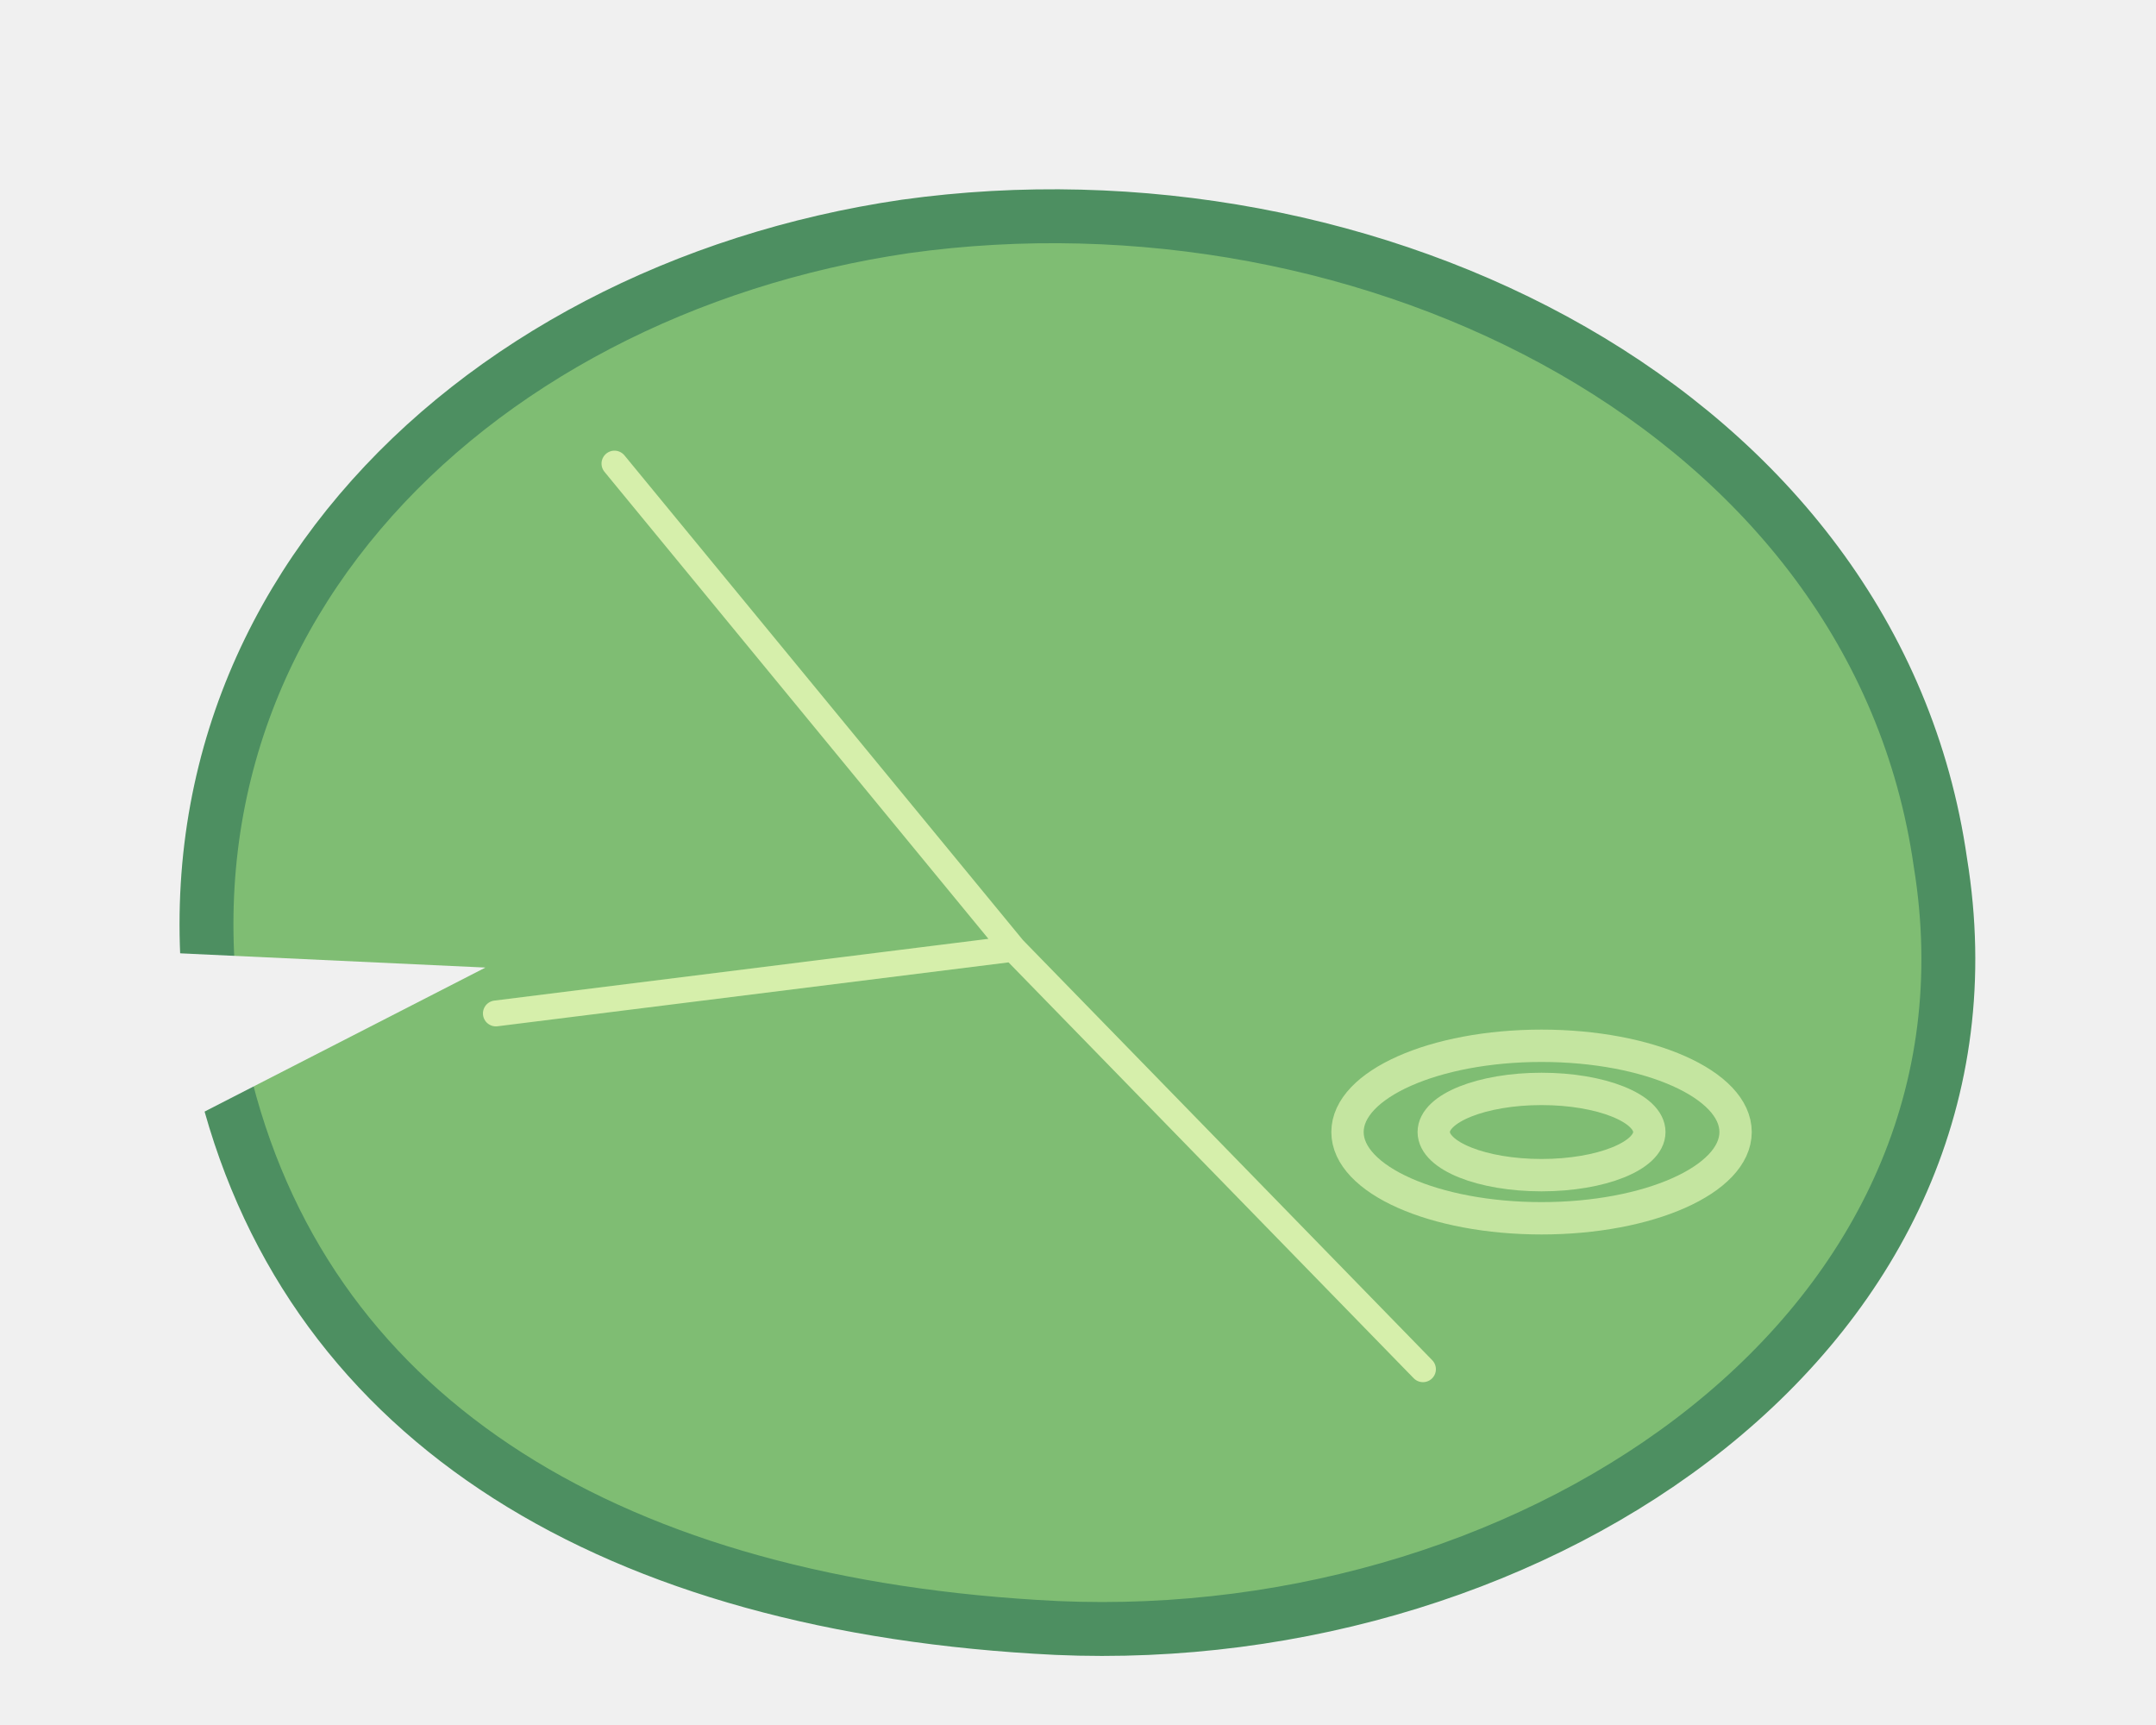
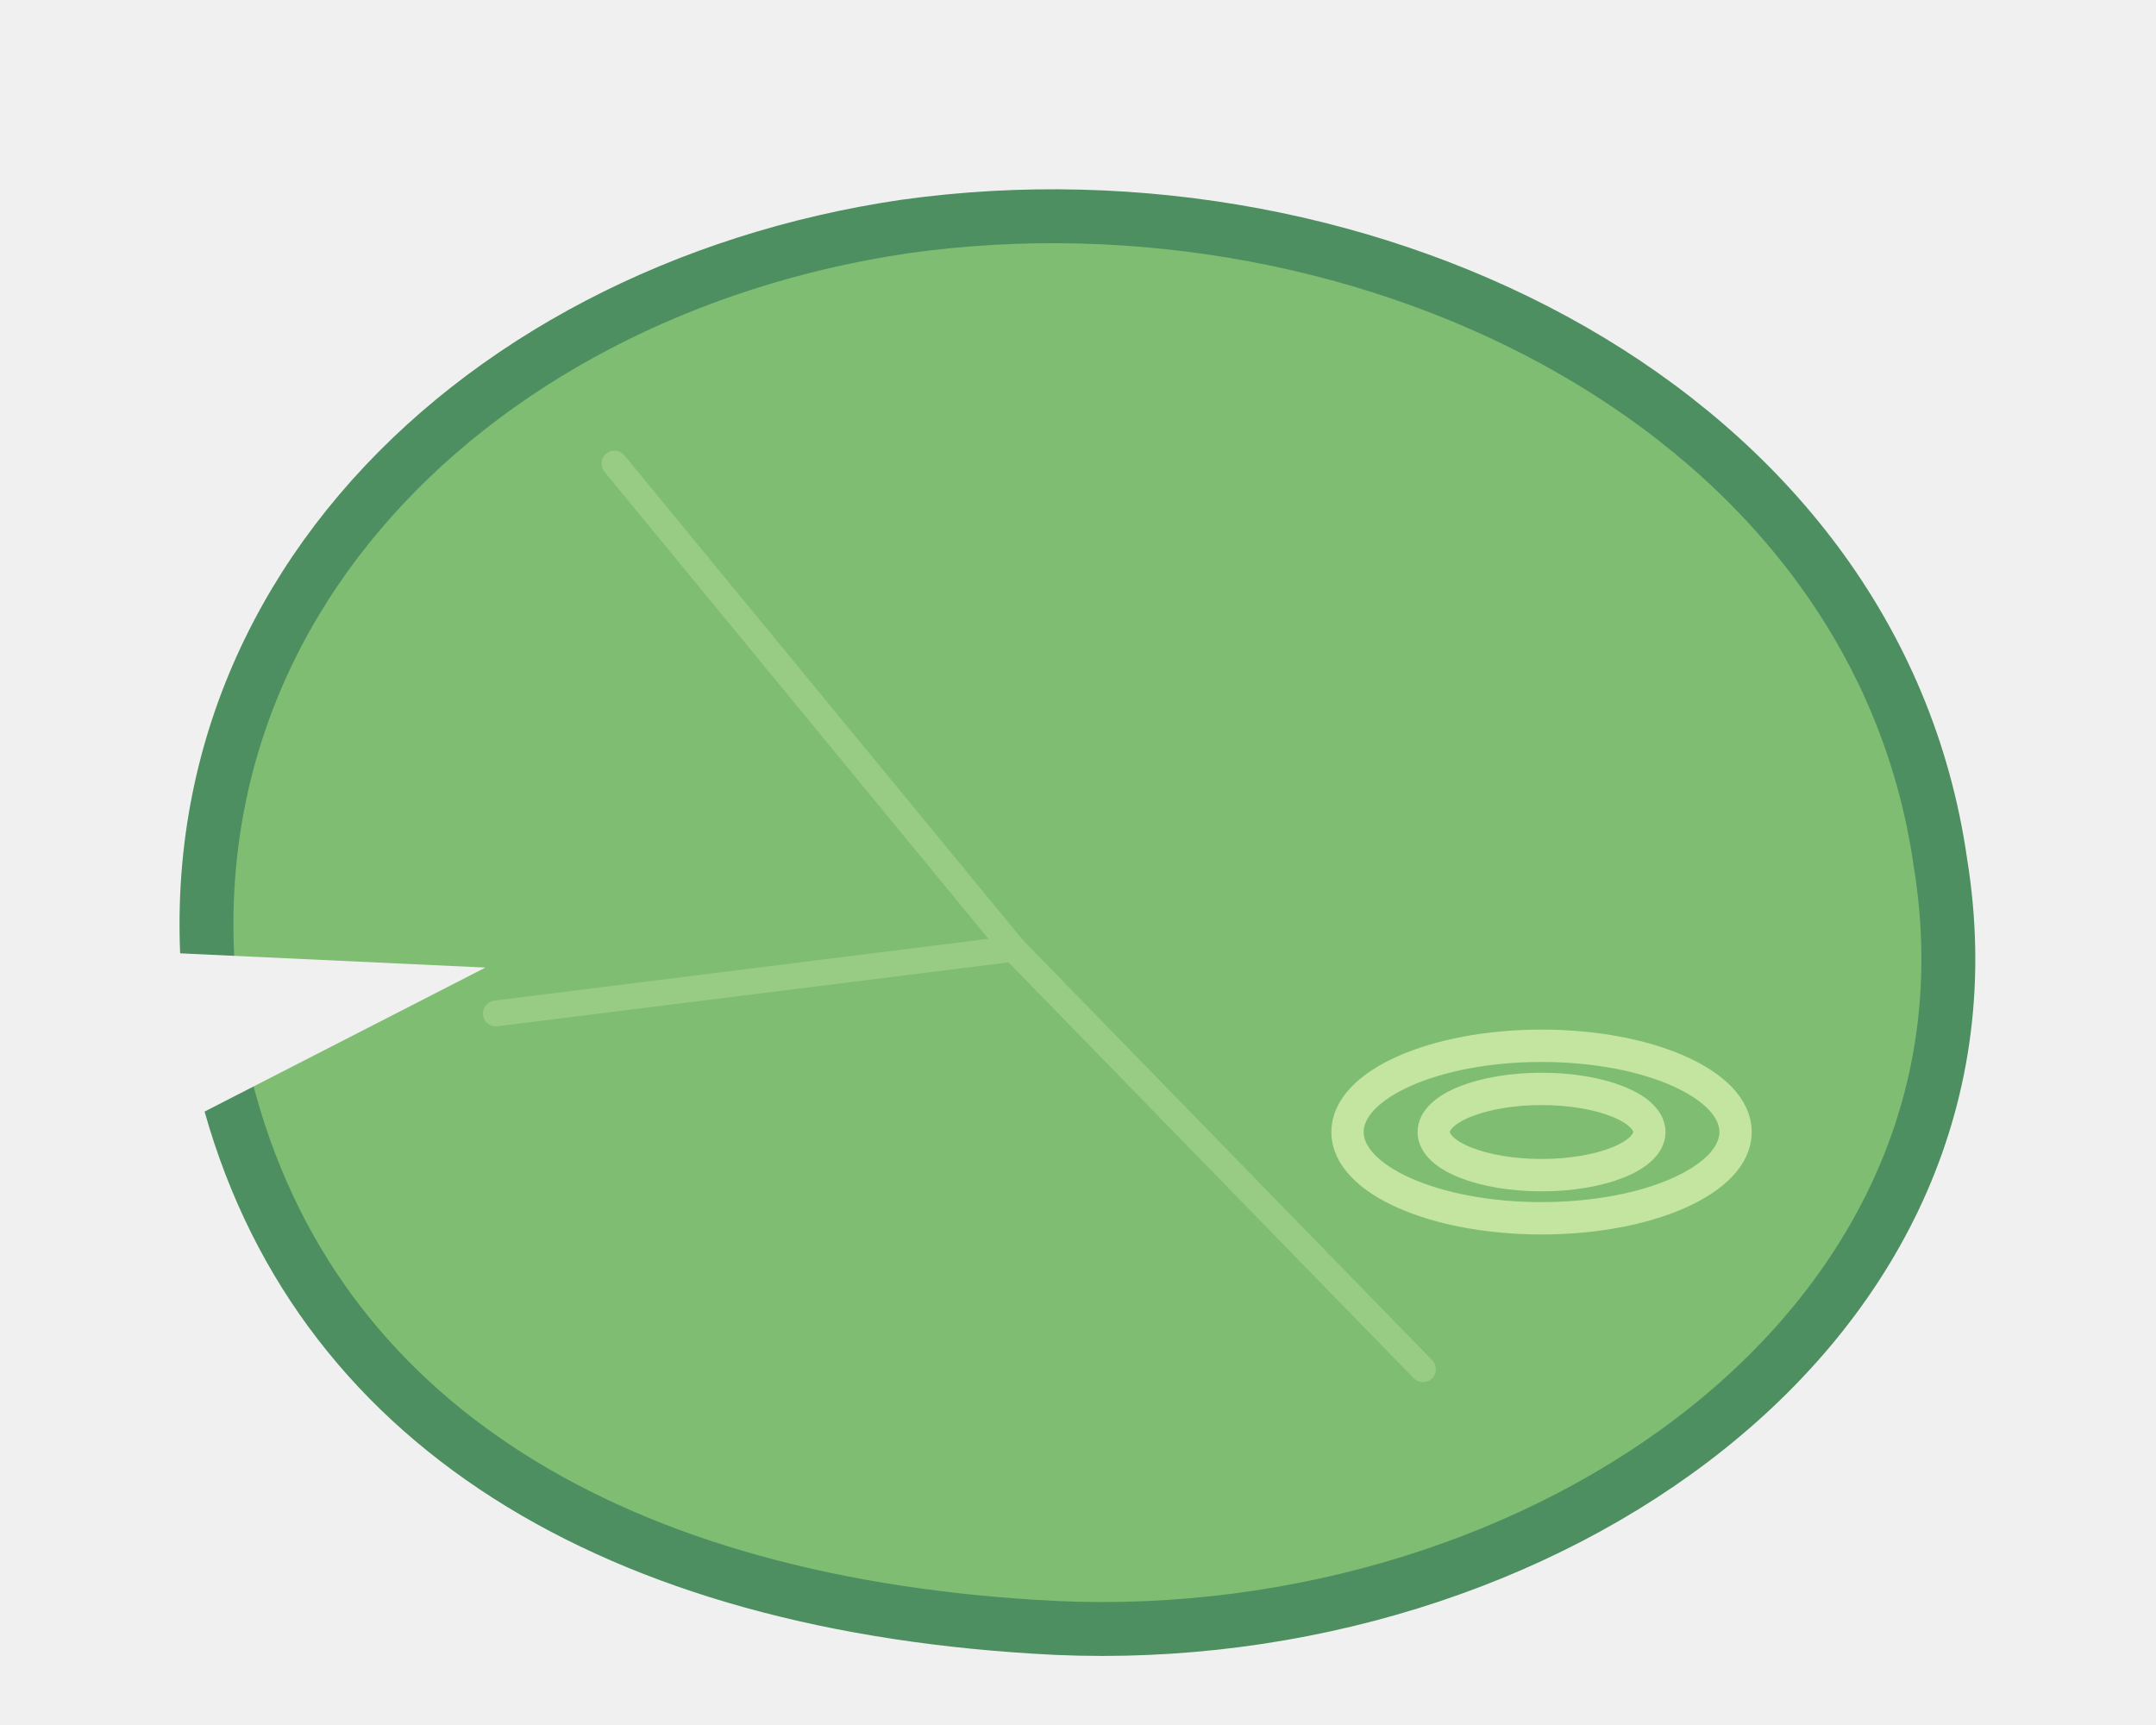
<svg xmlns="http://www.w3.org/2000/svg" viewBox="0 0 200 160" preserveAspectRatio="xMidYMid meet" aria-hidden="true" focusable="false" class="theme-object" data-variant-silhouette="6" data-variant-palette="0" data-variant-orientation="7" data-variant-notch="3" data-variant-vein="1" data-variant-accent="3" data-visual-axis="orientation" data-visual-value="7" data-visual-scope="self">
  <defs>
    <mask id="mask" maskUnits="userSpaceOnUse" x="0" y="0" width="200" height="160">
      <rect width="200" height="160" fill="white" />
      <path data-visual-axis="notch" data-visual-value="3" data-visual-scope="self" d="M145 88L194 65L194 92Z" fill="black" transform="rotate(178 95 88)" />
    </mask>
  </defs>
  <g data-visual-axis="palette" data-visual-value="0">
    <g mask="url(#mask)">
      <path data-visual-axis="silhouette" data-visual-value="6" data-visual-scope="self" d="M21 101C11 59 43 27 84 21C127 15 174 38 180 80C187 123 143 153 98 151C57 149 29 132 21 101Z" fill="rgb(127, 189, 115)" stroke="rgb(77, 143, 97)" stroke-width="5" />
-       <g data-visual-axis="vein" data-visual-value="1">
+       <g data-visual-axis="vein" data-visual-value="1" opacity=".28">
        <path class="theme-detail" d="M94 88L57 43M94 88L46 94M94 88L132 127" stroke="#d6efab" stroke-width="2.4" fill="none" stroke-linecap="round" />
      </g>
    </g>
    <g data-visual-axis="accent" data-visual-value="3">
      <g class="theme-detail theme-detail-accent" fill="none" stroke="#d6efab" stroke-width="3" opacity=".8">
        <ellipse cx="143" cy="105" rx="18" ry="8" />
        <ellipse cx="143" cy="105" rx="10" ry="4" />
      </g>
    </g>
  </g>
  <rect data-theme-content-area="content" x="40" y="48" width="120" height="80" fill="none" stroke="none" />
</svg>
